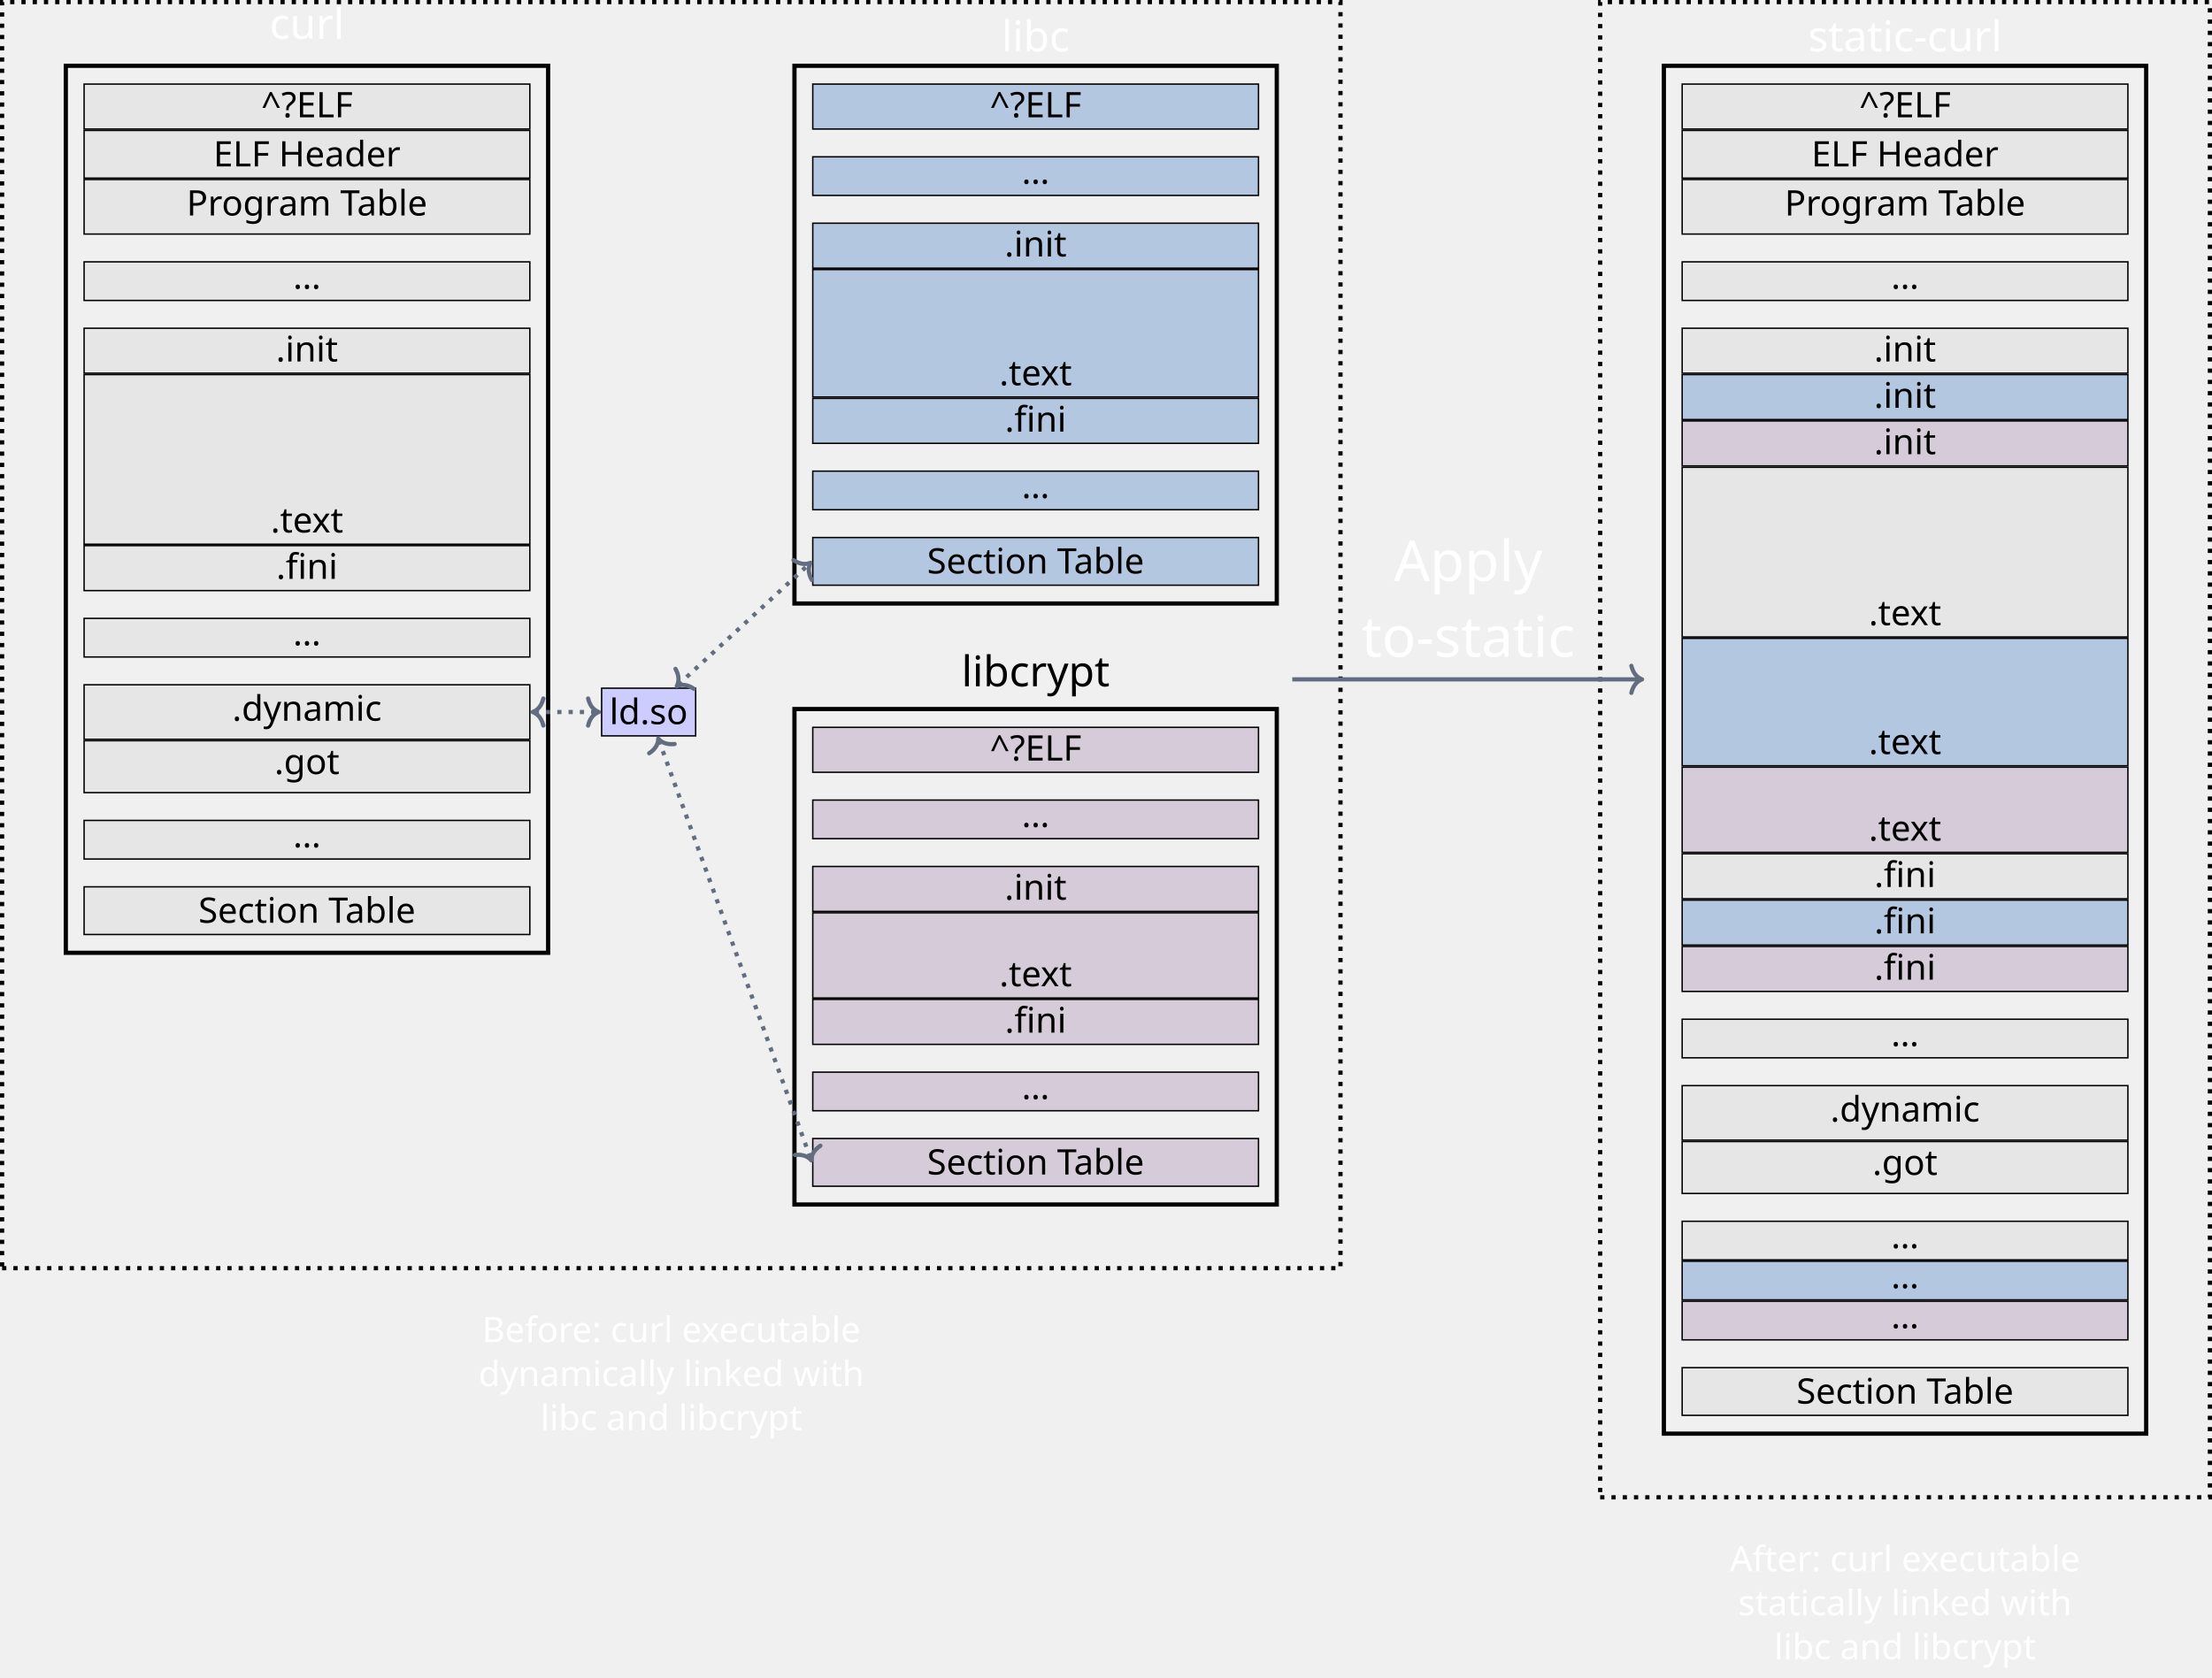
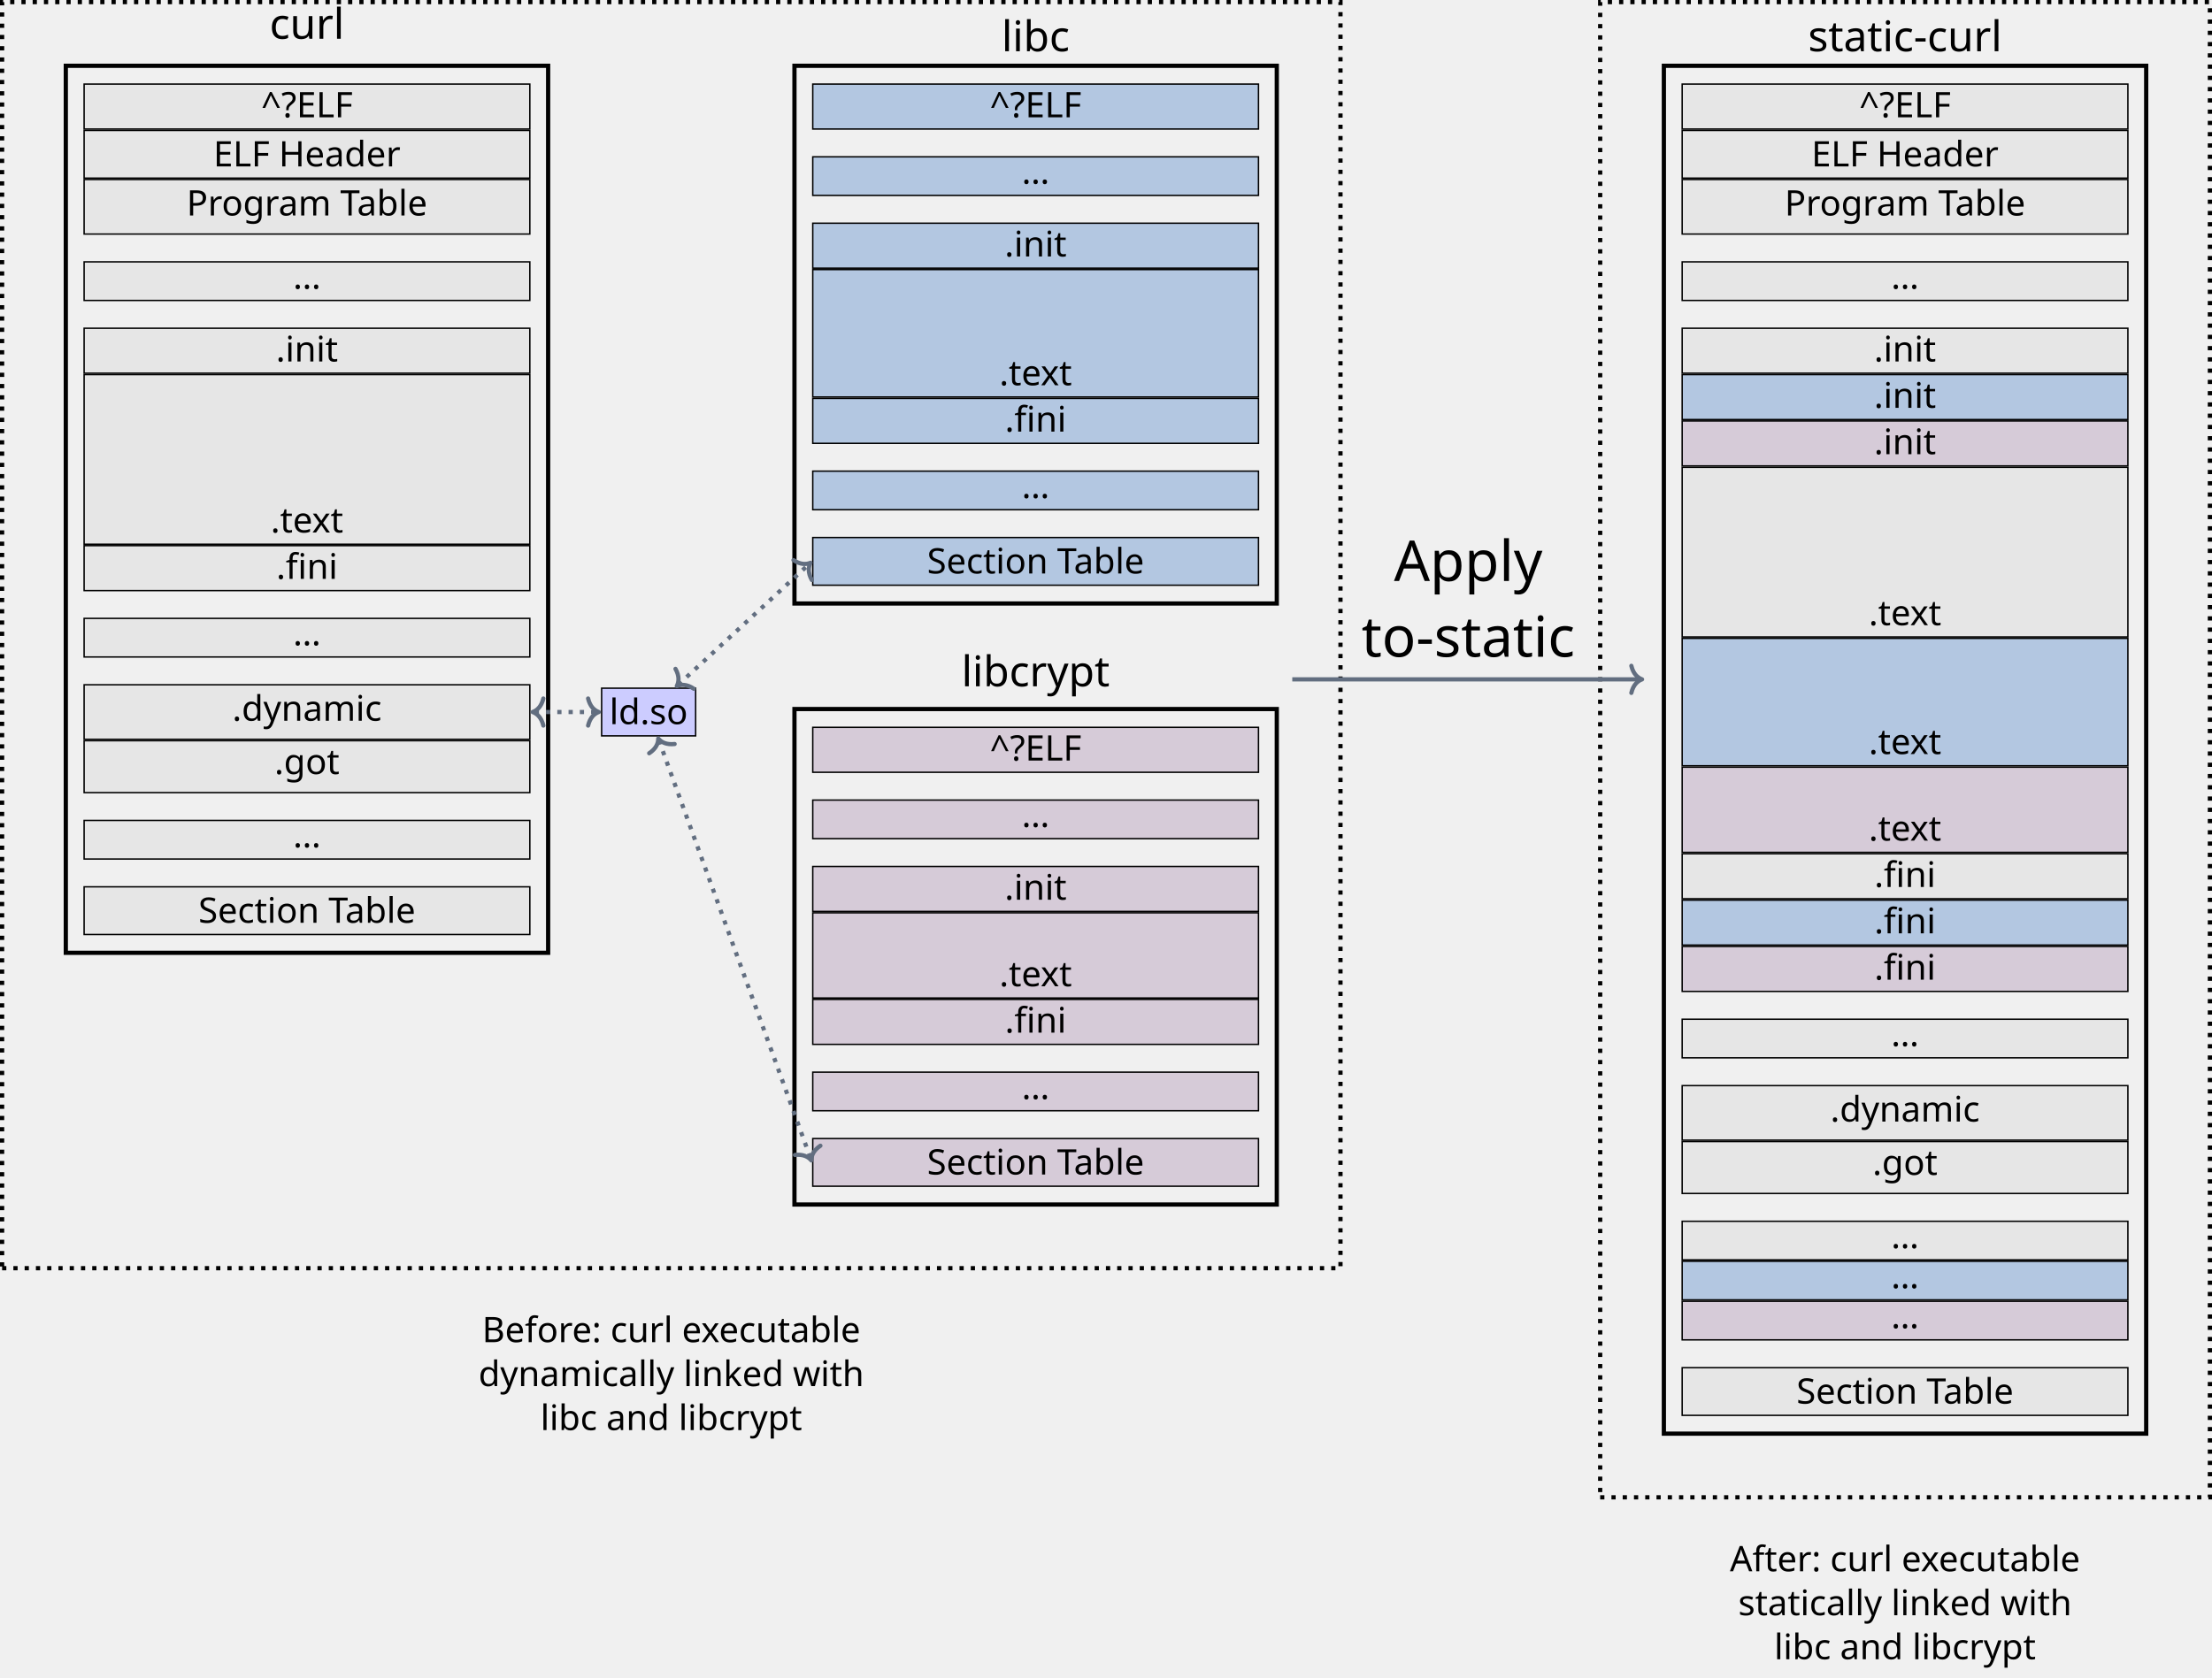
<svg xmlns="http://www.w3.org/2000/svg" viewBox="-87.212 -446.522 628.445 476.804 " height="476.804pt" width="628.445pt">
  <g transform="translate(0,30.28145 ) scale(1,-1) translate(0,446.5222 )">
    <g fill="#000" stroke="#000">
      <g stroke-width="0.4">
        <g fill="#e6e6e6">
          <g fill="#e6e6e6">
            <path d=" M -63.318 -6.387 h 126.635 v 12.774 h -126.635 Z  " />
          </g>
          <g transform="translate(-59.98535,-3.05481)">
            <g fill="#000">
              <text font-size="10" text-anchor="middle" transform="scale(1,-1) translate(59.98535,0)" style="stroke:none">
                <tspan font-size="10" font-family="ectt">^?ELF</tspan>
              </text>
            </g>
          </g>
        </g>
        <g fill="#e6e6e6">
          <g fill="#e6e6e6">
            <path d=" M -63.318 -20.338 h 126.635 v 13.552 h -126.635 Z  " />
          </g>
          <g transform="translate(-59.98535,-17.00632)">
            <g fill="#000">
              <text font-size="10" text-anchor="middle" transform="scale(1,-1) translate(59.98535,0)" style="stroke:none">
                <tspan font-size="10" font-family="ecrm">ELF Header</tspan>
              </text>
            </g>
          </g>
        </g>
        <g fill="#e6e6e6">
          <g fill="#e6e6e6">
            <path d=" M -63.318 -36.234 h 126.635 v 15.495 h -126.635 Z  " />
          </g>
          <g transform="translate(-59.98535,-30.95782)">
            <g fill="#000">
              <text font-size="10" text-anchor="middle" transform="scale(1,-1) translate(59.98535,0)" style="stroke:none">
                <tspan font-size="10" font-family="ecrm">Program Table</tspan>
              </text>
            </g>
          </g>
        </g>
        <g fill="#e6e6e6">
          <g fill="#e6e6e6">
            <path d=" M -63.318 -55.101 h 126.635 v 10.969 h -126.635 Z  " />
          </g>
          <g transform="translate(-59.98535,-51.76877)">
            <g fill="#000">
              <text font-size="10" text-anchor="middle" transform="scale(1,-1) translate(59.98535,0)" style="stroke:none">
                <tspan font-size="10" font-family="ecrm">…</tspan>
              </text>
            </g>
          </g>
        </g>
        <g fill="#e6e6e6">
          <g fill="#e6e6e6">
            <path d=" M -63.318 -75.773 h 126.635 v 12.774 h -126.635 Z  " />
          </g>
          <g transform="translate(-59.98535,-72.44086)">
            <g fill="#000">
              <text font-size="10" text-anchor="middle" transform="scale(1,-1) translate(59.98535,0)" style="stroke:none">
                <tspan font-size="10" font-family="ectt">.init</tspan>
              </text>
            </g>
          </g>
        </g>
        <g fill="#e6e6e6">
          <g fill="#e6e6e6">
            <path d=" M -63.318 -124.382 h 126.635 v 48.209 h -126.635 Z  " />
          </g>
          <g transform="translate(-59.98535,-121.0494)">
            <g fill="#000">
              <text font-size="10" text-anchor="middle" transform="scale(1,-1) translate(59.98535,0)" style="stroke:none">
                <tspan font-size="10" font-family="ectt">.text</tspan>
              </text>
            </g>
          </g>
        </g>
        <g fill="#e6e6e6">
          <g fill="#e6e6e6">
            <path d=" M -63.318 -137.556 h 126.635 v 12.774 h -126.635 Z  " />
          </g>
          <g transform="translate(-59.98535,-134.2234)">
            <g fill="#000">
              <text font-size="10" text-anchor="middle" transform="scale(1,-1) translate(59.98535,0)" style="stroke:none">
                <tspan font-size="10" font-family="ectt">.fini</tspan>
              </text>
            </g>
          </g>
        </g>
        <g fill="#e6e6e6">
          <g fill="#e6e6e6">
            <path d=" M -63.318 -156.422 h 126.635 v 10.969 h -126.635 Z  " />
          </g>
          <g transform="translate(-59.98535,-153.0903)">
            <g fill="#000">
              <text font-size="10" text-anchor="middle" transform="scale(1,-1) translate(59.98535,0)" style="stroke:none">
                <tspan font-size="10" font-family="ecrm">…</tspan>
              </text>
            </g>
          </g>
        </g>
        <g fill="#e6e6e6">
          <g fill="#e6e6e6">
            <path d=" M -63.318 -179.816 h 126.635 v 15.495 h -126.635 Z  " />
          </g>
          <g transform="translate(-59.98535,-174.54)">
            <g fill="#000">
              <text font-size="10" text-anchor="middle" transform="scale(1,-1) translate(59.98535,0)" style="stroke:none">
                <tspan font-size="10" font-family="ecrm">.dynamic</tspan>
              </text>
            </g>
          </g>
        </g>
        <g fill="#e6e6e6">
          <g fill="#e6e6e6">
            <path d=" M -63.318 -194.974 h 126.635 v 14.758 h -126.635 Z  " />
          </g>
          <g transform="translate(-59.98535,-189.6976)">
            <g fill="#000">
              <text font-size="10" text-anchor="middle" transform="scale(1,-1) translate(59.98535,0)" style="stroke:none">
                <tspan font-size="10" font-family="ecrm">.got</tspan>
              </text>
            </g>
          </g>
        </g>
        <g fill="#e6e6e6">
          <g fill="#e6e6e6">
            <path d=" M -63.318 -213.841 h 126.635 v 10.969 h -126.635 Z  " />
          </g>
          <g transform="translate(-59.98535,-210.5085)">
            <g fill="#000">
              <text font-size="10" text-anchor="middle" transform="scale(1,-1) translate(59.98535,0)" style="stroke:none">
                <tspan font-size="10" font-family="ecrm">…</tspan>
              </text>
            </g>
          </g>
        </g>
        <g fill="#e6e6e6">
          <g fill="#e6e6e6">
            <path d=" M -63.318 -235.29 h 126.635 v 13.552 h -126.635 Z  " />
          </g>
          <g transform="translate(-59.98535,-231.9582)">
            <g fill="#000">
              <text font-size="10" text-anchor="middle" transform="scale(1,-1) translate(59.98535,0)" style="stroke:none">
                <tspan font-size="10" font-family="ecrm">Section Table</tspan>
              </text>
            </g>
          </g>
        </g>
        <g stroke-width="1.2">
          <g stroke-width="1.2">
            <path fill="none" d=" M -68.516 -240.489 h 137.033 v 252.075 h -137.033 Z  " />
          </g>
          <g transform="translate(-63.5175,-114.4517)">
            <g fill="#000">
              <text font-size="10" text-anchor="middle" transform="scale(1,-1) translate(63.5175,0)" style="stroke:none">
                <NIL />
              </text>
            </g>
          </g>
        </g>
        <g transform="translate(-12.34698,19.27446)">
-           <g fill="#fff">
+           <g fill="#000">
            <text font-size="10" text-anchor="middle" transform="scale(1,-1) translate(12.34698,0)" style="stroke:none">
              <tspan font-size="12" font-family="ectt">curl</tspan>
            </text>
          </g>
        </g>
        <g fill="#ccf">
          <g fill="#ccf">
            <path d=" M 83.713 -178.844 h 26.715 v 13.552 h -26.715 Z  " />
          </g>
          <g transform="translate(87.04477,-175.512)">
            <g fill="#000">
              <text font-size="10" text-anchor="middle" transform="scale(1,-1) translate(10.02533,0)" style="stroke:none">
                <tspan font-size="10" font-family="ecrm">ld.so</tspan>
              </text>
            </g>
          </g>
        </g>
        <g stroke-width="1.2">
          <g fill="#626e80" stroke="#626e80">
            <g stroke-width="1.2">
              <g stroke-dashoffset="0.0" stroke-dasharray="1.2,2.0">
                <path fill="none" d=" M 64.717 -172.068 L 82.313 -172.068  " />
                <g transform="matrix(-1.0,0.0,0.0,-1.0,64.1175,-172.0684)">
                  <g stroke-dashoffset="0.0" stroke-dasharray="none">
                    <g stroke-linecap="round">
                      <g stroke-linejoin="round">
                        <path fill="none" d=" M -3.04 3.845 C -2.485 1.538 -1.247 0.449 0.0 0.0 C -1.247 -0.449 -2.485 -1.538 -3.04 -3.845  " />
                      </g>
                    </g>
                  </g>
                </g>
                <g transform="translate(82.91263,-172.0684)">
                  <g stroke-dashoffset="0.0" stroke-dasharray="none">
                    <g stroke-linecap="round">
                      <g stroke-linejoin="round">
                        <path fill="none" d=" M -3.04 3.845 C -2.485 1.538 -1.247 0.449 0.0 0.0 C -1.247 -0.449 -2.485 -1.538 -3.04 -3.845  " />
                      </g>
                    </g>
                  </g>
                </g>
              </g>
            </g>
          </g>
        </g>
        <g fill="#e6e6e6">
          <g fill="#b3c7e1">
            <g fill="#e6e6e6">
              <g fill="#b3c7e1">
                <path d=" M 143.698 -6.387 h 126.635 v 12.774 h -126.635 Z  " />
              </g>
            </g>
            <g transform="translate(147.0301,-3.05481)">
              <g fill="#000">
                <text font-size="10" text-anchor="middle" transform="scale(1,-1) translate(59.98535,0)" style="stroke:none">
                  <tspan font-size="10" font-family="ectt">^?ELF</tspan>
                </text>
              </g>
            </g>
          </g>
        </g>
        <g fill="#e6e6e6">
          <g fill="#b3c7e1">
            <g fill="#e6e6e6">
              <g fill="#b3c7e1">
                <path d=" M 143.698 -25.254 h 126.635 v 10.969 h -126.635 Z  " />
              </g>
            </g>
            <g transform="translate(147.0301,-21.92178)">
              <g fill="#000">
                <text font-size="10" text-anchor="middle" transform="scale(1,-1) translate(59.98535,0)" style="stroke:none">
                  <tspan font-size="10" font-family="ecrm">…</tspan>
                </text>
              </g>
            </g>
          </g>
        </g>
        <g fill="#e6e6e6">
          <g fill="#b3c7e1">
            <g fill="#e6e6e6">
              <g fill="#b3c7e1">
                <path d=" M 143.698 -45.926 h 126.635 v 12.774 h -126.635 Z  " />
              </g>
            </g>
            <g transform="translate(147.0301,-42.59387)">
              <g fill="#000">
                <text font-size="10" text-anchor="middle" transform="scale(1,-1) translate(59.98535,0)" style="stroke:none">
                  <tspan font-size="10" font-family="ectt">.init</tspan>
                </text>
              </g>
            </g>
          </g>
        </g>
        <g fill="#e6e6e6">
          <g fill="#b3c7e1">
            <g fill="#e6e6e6">
              <g fill="#b3c7e1">
                <path d=" M 143.698 -82.535 h 126.635 v 36.209 h -126.635 Z  " />
              </g>
            </g>
            <g transform="translate(147.0301,-79.20245)">
              <g fill="#000">
                <text font-size="10" text-anchor="middle" transform="scale(1,-1) translate(59.98535,0)" style="stroke:none">
                  <tspan font-size="10" font-family="ectt">.text</tspan>
                </text>
              </g>
            </g>
          </g>
        </g>
        <g fill="#e6e6e6">
          <g fill="#b3c7e1">
            <g fill="#e6e6e6">
              <g fill="#b3c7e1">
                <path d=" M 143.698 -95.709 h 126.635 v 12.774 h -126.635 Z  " />
              </g>
            </g>
            <g transform="translate(147.0301,-92.37637)">
              <g fill="#000">
                <text font-size="10" text-anchor="middle" transform="scale(1,-1) translate(59.98535,0)" style="stroke:none">
                  <tspan font-size="10" font-family="ectt">.fini</tspan>
                </text>
              </g>
            </g>
          </g>
        </g>
        <g fill="#e6e6e6">
          <g fill="#b3c7e1">
            <g fill="#e6e6e6">
              <g fill="#b3c7e1">
                <path d=" M 143.698 -114.576 h 126.635 v 10.969 h -126.635 Z  " />
              </g>
            </g>
            <g transform="translate(147.0301,-111.2434)">
              <g fill="#000">
                <text font-size="10" text-anchor="middle" transform="scale(1,-1) translate(59.98535,0)" style="stroke:none">
                  <tspan font-size="10" font-family="ecrm">…</tspan>
                </text>
              </g>
            </g>
          </g>
        </g>
        <g fill="#e6e6e6">
          <g fill="#b3c7e1">
            <g fill="#e6e6e6">
              <g fill="#b3c7e1">
                <path d=" M 143.698 -136.025 h 126.635 v 13.552 h -126.635 Z  " />
              </g>
            </g>
            <g transform="translate(147.0301,-132.693)">
              <g fill="#000">
                <text font-size="10" text-anchor="middle" transform="scale(1,-1) translate(59.98535,0)" style="stroke:none">
                  <tspan font-size="10" font-family="ecrm">Section Table</tspan>
                </text>
              </g>
            </g>
          </g>
        </g>
        <g stroke-width="1.2">
          <g stroke-width="1.2">
            <path fill="none" d=" M 138.499 -141.224 h 137.033 v 152.81 h -137.033 Z  " />
          </g>
          <g transform="translate(143.498,-64.8191)">
            <g fill="#000">
              <text font-size="10" text-anchor="middle" transform="scale(1,-1) translate(63.5175,0)" style="stroke:none">
                <NIL />
              </text>
            </g>
          </g>
        </g>
        <g transform="translate(194.6685,15.71788)">
-           <g fill="#fff">
+           <g fill="#000">
            <text font-size="10" text-anchor="middle" transform="scale(1,-1) translate(12.34698,0)" style="stroke:none">
              <tspan font-size="12" font-family="ectt">libc</tspan>
            </text>
          </g>
        </g>
        <g stroke-width="1.2">
          <g fill="#626e80" stroke="#626e80">
            <g stroke-width="1.2">
              <g stroke-dashoffset="0.0" stroke-dasharray="1.2,2.0">
                <path fill="none" d=" M 105.513 -164.279 L 142.616 -130.063  " />
                <g transform="matrix(-0.73508,-0.6779,0.6779,-0.73508,105.0721,-164.6859)">
                  <g stroke-dashoffset="0.0" stroke-dasharray="none">
                    <g stroke-linecap="round">
                      <g stroke-linejoin="round">
                        <path fill="none" d=" M -3.04 3.845 C -2.485 1.538 -1.247 0.449 0.0 0.0 C -1.247 -0.449 -2.485 -1.538 -3.04 -3.845  " />
                      </g>
                    </g>
                  </g>
                </g>
                <g transform="matrix(0.73508,0.6779,-0.6779,0.73508,143.0569,-129.6562)">
                  <g stroke-dashoffset="0.0" stroke-dasharray="none">
                    <g stroke-linecap="round">
                      <g stroke-linejoin="round">
                        <path fill="none" d=" M -3.04 3.845 C -2.485 1.538 -1.247 0.449 0.0 0.0 C -1.247 -0.449 -2.485 -1.538 -3.04 -3.845  " />
                      </g>
                    </g>
                  </g>
                </g>
              </g>
            </g>
          </g>
        </g>
        <g fill="#e6e6e6">
          <g fill="#d6cbd8">
            <g fill="#e6e6e6">
              <g fill="#d6cbd8">
                <path d=" M 143.698 -189.189 h 126.635 v 12.774 h -126.635 Z  " />
              </g>
            </g>
            <g transform="translate(147.0301,-185.8572)">
              <g fill="#000">
                <text font-size="10" text-anchor="middle" transform="scale(1,-1) translate(59.98535,0)" style="stroke:none">
                  <tspan font-size="10" font-family="ectt">^?ELF</tspan>
                </text>
              </g>
            </g>
          </g>
        </g>
        <g fill="#e6e6e6">
          <g fill="#d6cbd8">
            <g fill="#e6e6e6">
              <g fill="#d6cbd8">
                <path d=" M 143.698 -208.056 h 126.635 v 10.969 h -126.635 Z  " />
              </g>
            </g>
            <g transform="translate(147.0301,-204.7242)">
              <g fill="#000">
                <text font-size="10" text-anchor="middle" transform="scale(1,-1) translate(59.98535,0)" style="stroke:none">
                  <tspan font-size="10" font-family="ecrm">…</tspan>
                </text>
              </g>
            </g>
          </g>
        </g>
        <g fill="#e6e6e6">
          <g fill="#d6cbd8">
            <g fill="#e6e6e6">
              <g fill="#d6cbd8">
                <path d=" M 143.698 -228.728 h 126.635 v 12.774 h -126.635 Z  " />
              </g>
            </g>
            <g transform="translate(147.0301,-225.3962)">
              <g fill="#000">
                <text font-size="10" text-anchor="middle" transform="scale(1,-1) translate(59.98535,0)" style="stroke:none">
                  <tspan font-size="10" font-family="ectt">.init</tspan>
                </text>
              </g>
            </g>
          </g>
        </g>
        <g fill="#e6e6e6">
          <g fill="#d6cbd8">
            <g fill="#e6e6e6">
              <g fill="#d6cbd8">
                <path d=" M 143.698 -253.337 h 126.635 v 24.209 h -126.635 Z  " />
              </g>
            </g>
            <g transform="translate(147.0301,-250.0048)">
              <g fill="#000">
                <text font-size="10" text-anchor="middle" transform="scale(1,-1) translate(59.98535,0)" style="stroke:none">
                  <tspan font-size="10" font-family="ectt">.text</tspan>
                </text>
              </g>
            </g>
          </g>
        </g>
        <g fill="#e6e6e6">
          <g fill="#d6cbd8">
            <g fill="#e6e6e6">
              <g fill="#d6cbd8">
                <path d=" M 143.698 -266.511 h 126.635 v 12.774 h -126.635 Z  " />
              </g>
            </g>
            <g transform="translate(147.0301,-263.1787)">
              <g fill="#000">
                <text font-size="10" text-anchor="middle" transform="scale(1,-1) translate(59.98535,0)" style="stroke:none">
                  <tspan font-size="10" font-family="ectt">.fini</tspan>
                </text>
              </g>
            </g>
          </g>
        </g>
        <g fill="#e6e6e6">
          <g fill="#d6cbd8">
            <g fill="#e6e6e6">
              <g fill="#d6cbd8">
                <path d=" M 143.698 -285.378 h 126.635 v 10.969 h -126.635 Z  " />
              </g>
            </g>
            <g transform="translate(147.0301,-282.0457)">
              <g fill="#000">
                <text font-size="10" text-anchor="middle" transform="scale(1,-1) translate(59.98535,0)" style="stroke:none">
                  <tspan font-size="10" font-family="ecrm">…</tspan>
                </text>
              </g>
            </g>
          </g>
        </g>
        <g fill="#e6e6e6">
          <g fill="#d6cbd8">
            <g fill="#e6e6e6">
              <g fill="#d6cbd8">
                <path d=" M 143.698 -306.828 h 126.635 v 13.552 h -126.635 Z  " />
              </g>
            </g>
            <g transform="translate(147.0301,-303.4954)">
              <g fill="#000">
                <text font-size="10" text-anchor="middle" transform="scale(1,-1) translate(59.98535,0)" style="stroke:none">
                  <tspan font-size="10" font-family="ecrm">Section Table</tspan>
                </text>
              </g>
            </g>
          </g>
        </g>
        <g stroke-width="1.2">
          <g stroke-width="1.2">
            <path fill="none" d=" M 138.499 -312.026 h 137.033 v 140.81 h -137.033 Z  " />
          </g>
          <g transform="translate(143.498,-241.6215)">
            <g fill="#000">
              <text font-size="10" text-anchor="middle" transform="scale(1,-1) translate(63.5175,0)" style="stroke:none">
                <NIL />
              </text>
            </g>
          </g>
        </g>
        <g transform="translate(186.7843,-164.7517)">
          <g fill="#000">
            <text font-size="10" text-anchor="middle" transform="scale(1,-1) translate(20.23112,0)" style="stroke:none">
              <tspan font-size="12" font-family="ecrm">libcrypt</tspan>
            </text>
          </g>
        </g>
        <g stroke-width="1.2">
          <g fill="#626e80" stroke="#626e80">
            <g stroke-width="1.2">
              <g stroke-dashoffset="0.0" stroke-dasharray="1.2,2.0">
                <path fill="none" d=" M 100.01 -180.172 L 143.089 -298.924  " />
                <g transform="matrix(-0.341,0.94005,-0.94005,-0.341,99.8049,-179.6082)">
                  <g stroke-dashoffset="0.0" stroke-dasharray="none">
                    <g stroke-linecap="round">
                      <g stroke-linejoin="round">
                        <path fill="none" d=" M -3.04 3.845 C -2.485 1.538 -1.247 0.449 0.0 0.0 C -1.247 -0.449 -2.485 -1.538 -3.04 -3.845  " />
                      </g>
                    </g>
                  </g>
                </g>
                <g transform="matrix(0.341,-0.94005,0.94005,0.341,143.2934,-299.4878)">
                  <g stroke-dashoffset="0.0" stroke-dasharray="none">
                    <g stroke-linecap="round">
                      <g stroke-linejoin="round">
                        <path fill="none" d=" M -3.04 3.845 C -2.485 1.538 -1.247 0.449 0.0 0.0 C -1.247 -0.449 -2.485 -1.538 -3.04 -3.845  " />
                      </g>
                    </g>
                  </g>
                </g>
              </g>
            </g>
          </g>
        </g>
        <g stroke-width="1.2">
          <g stroke-dashoffset="0.0" stroke-dasharray="1.2,2.0">
            <g stroke-width="1.2">
              <g stroke-dashoffset="0.0" stroke-dasharray="1.2,2.0">
                <path fill="none" d=" M -86.612 -330.122 h 380.239 v 359.803 h -380.239 Z  " />
              </g>
            </g>
            <g transform="translate(-69.11627,-150.2203)">
              <g fill="#000">
                <text font-size="10" text-anchor="middle" transform="scale(1,-1) translate(172.624,0)" style="stroke:none">
                  <NIL />
                </text>
              </g>
            </g>
          </g>
        </g>
        <g transform="translate(53.5616,-351.139)">
-           <g fill="#fff">
+           <g fill="#000">
            <text font-size="10" text-anchor="middle" transform="scale(1,-1) translate(49.94614,0)" style="stroke:none">
              <tspan font-size="10" font-family="ecrm">Before: curl executable</tspan>
            </text>
          </g>
        </g>
        <g transform="translate(51.02055,-363.6359)">
-           <g fill="#fff">
+           <g fill="#000">
            <text font-size="10" text-anchor="middle" transform="scale(1,-1) translate(52.48718,0)" style="stroke:none">
              <tspan font-size="10" font-family="ecrm">dynamically linked with</tspan>
            </text>
          </g>
        </g>
        <g transform="translate(66.97499,-376.1328)">
-           <g fill="#fff">
+           <g fill="#000">
            <text font-size="10" text-anchor="middle" transform="scale(1,-1) translate(36.53275,0)" style="stroke:none">
              <tspan font-size="10" font-family="ecrm">libc and libcrypt</tspan>
            </text>
          </g>
        </g>
        <g fill="#e6e6e6">
          <g fill="#e6e6e6">
            <path d=" M 390.704 -6.387 h 126.635 v 12.774 h -126.635 Z  " />
          </g>
          <g transform="translate(394.0358,-3.05481)">
            <g fill="#000">
              <text font-size="10" text-anchor="middle" transform="scale(1,-1) translate(59.98535,0)" style="stroke:none">
                <tspan font-size="10" font-family="ectt">^?ELF</tspan>
              </text>
            </g>
          </g>
        </g>
        <g fill="#e6e6e6">
          <g fill="#e6e6e6">
            <path d=" M 390.704 -20.338 h 126.635 v 13.552 h -126.635 Z  " />
          </g>
          <g transform="translate(394.0358,-17.00632)">
            <g fill="#000">
              <text font-size="10" text-anchor="middle" transform="scale(1,-1) translate(59.98535,0)" style="stroke:none">
                <tspan font-size="10" font-family="ecrm">ELF Header</tspan>
              </text>
            </g>
          </g>
        </g>
        <g fill="#e6e6e6">
          <g fill="#e6e6e6">
            <path d=" M 390.704 -36.234 h 126.635 v 15.495 h -126.635 Z  " />
          </g>
          <g transform="translate(394.0358,-30.95782)">
            <g fill="#000">
              <text font-size="10" text-anchor="middle" transform="scale(1,-1) translate(59.98535,0)" style="stroke:none">
                <tspan font-size="10" font-family="ecrm">Program Table</tspan>
              </text>
            </g>
          </g>
        </g>
        <g fill="#e6e6e6">
          <g fill="#e6e6e6">
            <path d=" M 390.704 -55.101 h 126.635 v 10.969 h -126.635 Z  " />
          </g>
          <g transform="translate(394.0358,-51.76877)">
            <g fill="#000">
              <text font-size="10" text-anchor="middle" transform="scale(1,-1) translate(59.98535,0)" style="stroke:none">
                <tspan font-size="10" font-family="ecrm">…</tspan>
              </text>
            </g>
          </g>
        </g>
        <g fill="#e6e6e6">
          <g fill="#e6e6e6">
            <path d=" M 390.704 -75.773 h 126.635 v 12.774 h -126.635 Z  " />
          </g>
          <g transform="translate(394.0358,-72.44086)">
            <g fill="#000">
              <text font-size="10" text-anchor="middle" transform="scale(1,-1) translate(59.98535,0)" style="stroke:none">
                <tspan font-size="10" font-family="ectt">.init</tspan>
              </text>
            </g>
          </g>
        </g>
        <g fill="#e6e6e6">
          <g fill="#b3c7e1">
            <g fill="#e6e6e6">
              <g fill="#b3c7e1">
                <path d=" M 390.704 -88.947 h 126.635 v 12.774 h -126.635 Z  " />
              </g>
            </g>
            <g transform="translate(394.0358,-85.61478)">
              <g fill="#000">
                <text font-size="10" text-anchor="middle" transform="scale(1,-1) translate(59.98535,0)" style="stroke:none">
                  <tspan font-size="10" font-family="ectt">.init</tspan>
                </text>
              </g>
            </g>
          </g>
        </g>
        <g fill="#e6e6e6">
          <g fill="#d6cbd8">
            <g fill="#e6e6e6">
              <g fill="#d6cbd8">
                <path d=" M 390.704 -102.121 h 126.635 v 12.774 h -126.635 Z  " />
              </g>
            </g>
            <g transform="translate(394.0358,-98.7887)">
              <g fill="#000">
                <text font-size="10" text-anchor="middle" transform="scale(1,-1) translate(59.98535,0)" style="stroke:none">
                  <tspan font-size="10" font-family="ectt">.init</tspan>
                </text>
              </g>
            </g>
          </g>
        </g>
        <g fill="#e6e6e6">
          <g fill="#e6e6e6">
            <path d=" M 390.704 -150.729 h 126.635 v 48.209 h -126.635 Z  " />
          </g>
          <g transform="translate(394.0358,-147.3973)">
            <g fill="#000">
              <text font-size="10" text-anchor="middle" transform="scale(1,-1) translate(59.98535,0)" style="stroke:none">
                <tspan font-size="10" font-family="ectt">.text</tspan>
              </text>
            </g>
          </g>
        </g>
        <g fill="#e6e6e6">
          <g fill="#b3c7e1">
            <g fill="#e6e6e6">
              <g fill="#b3c7e1">
                <path d=" M 390.704 -187.338 h 126.635 v 36.209 h -126.635 Z  " />
              </g>
            </g>
            <g transform="translate(394.0358,-184.0059)">
              <g fill="#000">
                <text font-size="10" text-anchor="middle" transform="scale(1,-1) translate(59.98535,0)" style="stroke:none">
                  <tspan font-size="10" font-family="ectt">.text</tspan>
                </text>
              </g>
            </g>
          </g>
        </g>
        <g fill="#e6e6e6">
          <g fill="#d6cbd8">
            <g fill="#e6e6e6">
              <g fill="#d6cbd8">
                <path d=" M 390.704 -211.947 h 126.635 v 24.209 h -126.635 Z  " />
              </g>
            </g>
            <g transform="translate(394.0358,-208.6144)">
              <g fill="#000">
                <text font-size="10" text-anchor="middle" transform="scale(1,-1) translate(59.98535,0)" style="stroke:none">
                  <tspan font-size="10" font-family="ectt">.text</tspan>
                </text>
              </g>
            </g>
          </g>
        </g>
        <g fill="#e6e6e6">
          <g fill="#e6e6e6">
            <path d=" M 390.704 -225.121 h 126.635 v 12.774 h -126.635 Z  " />
          </g>
          <g transform="translate(394.0358,-221.7884)">
            <g fill="#000">
              <text font-size="10" text-anchor="middle" transform="scale(1,-1) translate(59.98535,0)" style="stroke:none">
                <tspan font-size="10" font-family="ectt">.fini</tspan>
              </text>
            </g>
          </g>
        </g>
        <g fill="#e6e6e6">
          <g fill="#b3c7e1">
            <g fill="#e6e6e6">
              <g fill="#b3c7e1">
                <path d=" M 390.704 -238.294 h 126.635 v 12.774 h -126.635 Z  " />
              </g>
            </g>
            <g transform="translate(394.0358,-234.9623)">
              <g fill="#000">
                <text font-size="10" text-anchor="middle" transform="scale(1,-1) translate(59.98535,0)" style="stroke:none">
                  <tspan font-size="10" font-family="ectt">.fini</tspan>
                </text>
              </g>
            </g>
          </g>
        </g>
        <g fill="#e6e6e6">
          <g fill="#d6cbd8">
            <g fill="#e6e6e6">
              <g fill="#d6cbd8">
                <path d=" M 390.704 -251.468 h 126.635 v 12.774 h -126.635 Z  " />
              </g>
            </g>
            <g transform="translate(394.0358,-248.1362)">
              <g fill="#000">
                <text font-size="10" text-anchor="middle" transform="scale(1,-1) translate(59.98535,0)" style="stroke:none">
                  <tspan font-size="10" font-family="ectt">.fini</tspan>
                </text>
              </g>
            </g>
          </g>
        </g>
        <g fill="#e6e6e6">
          <g fill="#e6e6e6">
            <path d=" M 390.704 -270.335 h 126.635 v 10.969 h -126.635 Z  " />
          </g>
          <g transform="translate(394.0358,-267.0032)">
            <g fill="#000">
              <text font-size="10" text-anchor="middle" transform="scale(1,-1) translate(59.98535,0)" style="stroke:none">
                <tspan font-size="10" font-family="ecrm">…</tspan>
              </text>
            </g>
          </g>
        </g>
        <g fill="#e6e6e6">
          <g fill="#e6e6e6">
            <path d=" M 390.704 -293.729 h 126.635 v 15.495 h -126.635 Z  " />
          </g>
          <g transform="translate(394.0358,-288.4529)">
            <g fill="#000">
              <text font-size="10" text-anchor="middle" transform="scale(1,-1) translate(59.98535,0)" style="stroke:none">
                <tspan font-size="10" font-family="ecrm">.dynamic</tspan>
              </text>
            </g>
          </g>
        </g>
        <g fill="#e6e6e6">
          <g fill="#e6e6e6">
            <path d=" M 390.704 -308.887 h 126.635 v 14.758 h -126.635 Z  " />
          </g>
          <g transform="translate(394.0358,-303.6104)">
            <g fill="#000">
              <text font-size="10" text-anchor="middle" transform="scale(1,-1) translate(59.98535,0)" style="stroke:none">
                <tspan font-size="10" font-family="ecrm">.got</tspan>
              </text>
            </g>
          </g>
        </g>
        <g fill="#e6e6e6">
          <g fill="#e6e6e6">
            <path d=" M 390.704 -327.754 h 126.635 v 10.969 h -126.635 Z  " />
          </g>
          <g transform="translate(394.0358,-324.4214)">
            <g fill="#000">
              <text font-size="10" text-anchor="middle" transform="scale(1,-1) translate(59.98535,0)" style="stroke:none">
                <tspan font-size="10" font-family="ecrm">…</tspan>
              </text>
            </g>
          </g>
        </g>
        <g fill="#e6e6e6">
          <g fill="#b3c7e1">
            <g fill="#e6e6e6">
              <g fill="#b3c7e1">
                <path d=" M 390.704 -339.122 h 126.635 v 10.969 h -126.635 Z  " />
              </g>
            </g>
            <g transform="translate(394.0358,-335.7902)">
              <g fill="#000">
                <text font-size="10" text-anchor="middle" transform="scale(1,-1) translate(59.98535,0)" style="stroke:none">
                  <tspan font-size="10" font-family="ecrm">…</tspan>
                </text>
              </g>
            </g>
          </g>
        </g>
        <g fill="#e6e6e6">
          <g fill="#d6cbd8">
            <g fill="#e6e6e6">
              <g fill="#d6cbd8">
                <path d=" M 390.704 -350.491 h 126.635 v 10.969 h -126.635 Z  " />
              </g>
            </g>
            <g transform="translate(394.0358,-347.159)">
              <g fill="#000">
                <text font-size="10" text-anchor="middle" transform="scale(1,-1) translate(59.98535,0)" style="stroke:none">
                  <tspan font-size="10" font-family="ecrm">…</tspan>
                </text>
              </g>
            </g>
          </g>
        </g>
        <g fill="#e6e6e6">
          <g fill="#e6e6e6">
            <path d=" M 390.704 -371.941 h 126.635 v 13.552 h -126.635 Z  " />
          </g>
          <g transform="translate(394.0358,-368.6086)">
            <g fill="#000">
              <text font-size="10" text-anchor="middle" transform="scale(1,-1) translate(59.98535,0)" style="stroke:none">
                <tspan font-size="10" font-family="ecrm">Section Table</tspan>
              </text>
            </g>
          </g>
        </g>
        <g stroke-width="1.2">
          <g stroke-width="1.2">
            <path fill="none" d=" M 385.505 -377.14 h 137.033 v 388.725 h -137.033 Z  " />
          </g>
          <g transform="translate(390.5037,-182.7769)">
            <g fill="#000">
              <text font-size="10" text-anchor="middle" transform="scale(1,-1) translate(63.5175,0)" style="stroke:none">
                <NIL />
              </text>
            </g>
          </g>
        </g>
        <g transform="translate(428.2102,15.71788)">
-           <g fill="#fff">
+           <g fill="#000">
            <text font-size="10" text-anchor="middle" transform="scale(1,-1) translate(25.81102,0)" style="stroke:none">
              <tspan font-size="12" font-family="ecrm">static-curl</tspan>
            </text>
          </g>
        </g>
        <g stroke-width="1.2">
          <g stroke-dashoffset="0.0" stroke-dasharray="1.2,2.0">
            <g stroke-width="1.2">
              <g stroke-dashoffset="0.0" stroke-dasharray="1.2,2.0">
                <path fill="none" d=" M 367.409 -395.235 h 173.224 v 424.917 h -173.224 Z  " />
              </g>
            </g>
            <g transform="translate(384.9049,-182.7769)">
              <g fill="#000">
                <text font-size="10" text-anchor="middle" transform="scale(1,-1) translate(69.11627,0)" style="stroke:none">
                  <NIL />
                </text>
              </g>
            </g>
          </g>
        </g>
        <g transform="translate(406.6439,-416.2522)">
-           <g fill="#fff">
+           <g fill="#000">
            <text font-size="10" text-anchor="middle" transform="scale(1,-1) translate(47.37732,0)" style="stroke:none">
              <tspan font-size="10" font-family="ecrm">After: curl executable</tspan>
            </text>
          </g>
        </g>
        <g transform="translate(408.0324,-428.7491)">
-           <g fill="#fff">
+           <g fill="#000">
            <text font-size="10" text-anchor="middle" transform="scale(1,-1) translate(45.98877,0)" style="stroke:none">
              <tspan font-size="10" font-family="ecrm">statically linked with</tspan>
            </text>
          </g>
        </g>
        <g transform="translate(417.4884,-441.2461)">
-           <g fill="#fff">
+           <g fill="#000">
            <text font-size="10" text-anchor="middle" transform="scale(1,-1) translate(36.53275,0)" style="stroke:none">
              <tspan font-size="10" font-family="ecrm">libc and libcrypt</tspan>
            </text>
          </g>
        </g>
        <g stroke-width="1.2">
          <g fill="#626e80" stroke="#626e80">
            <path fill="none" d=" M 279.931 -162.782 L 378.706 -162.782  " />
            <g transform="translate(379.3061,-162.7818)">
              <g stroke-dashoffset="0.0" stroke-dasharray="none">
                <g stroke-linecap="round">
                  <g stroke-linejoin="round">
                    <path fill="none" d=" M -3.04 3.845 C -2.485 1.538 -1.247 0.449 0.0 0.0 C -1.247 -0.449 -2.485 -1.538 -3.04 -3.845  " />
                  </g>
                </g>
              </g>
            </g>
            <g transform="translate(295.2286,-156.3503)">
-               <g fill="#fff">
+               <g fill="#000">
                <text font-size="10" text-anchor="middle" transform="scale(1,-1) translate(34.68976,0)" style="stroke:none">
                  <tspan font-size="16" font-family="ecrm">to-static</tspan>
                </text>
              </g>
            </g>
            <g transform="translate(304.3383,-134.821)">
-               <g fill="#fff">
+               <g fill="#000">
                <text font-size="10" text-anchor="middle" transform="scale(1,-1) translate(25.58006,0)" style="stroke:none">
                  <tspan font-size="16" font-family="ecrm">Apply</tspan>
                </text>
              </g>
            </g>
          </g>
        </g>
      </g>
    </g>
  </g>
</svg>
